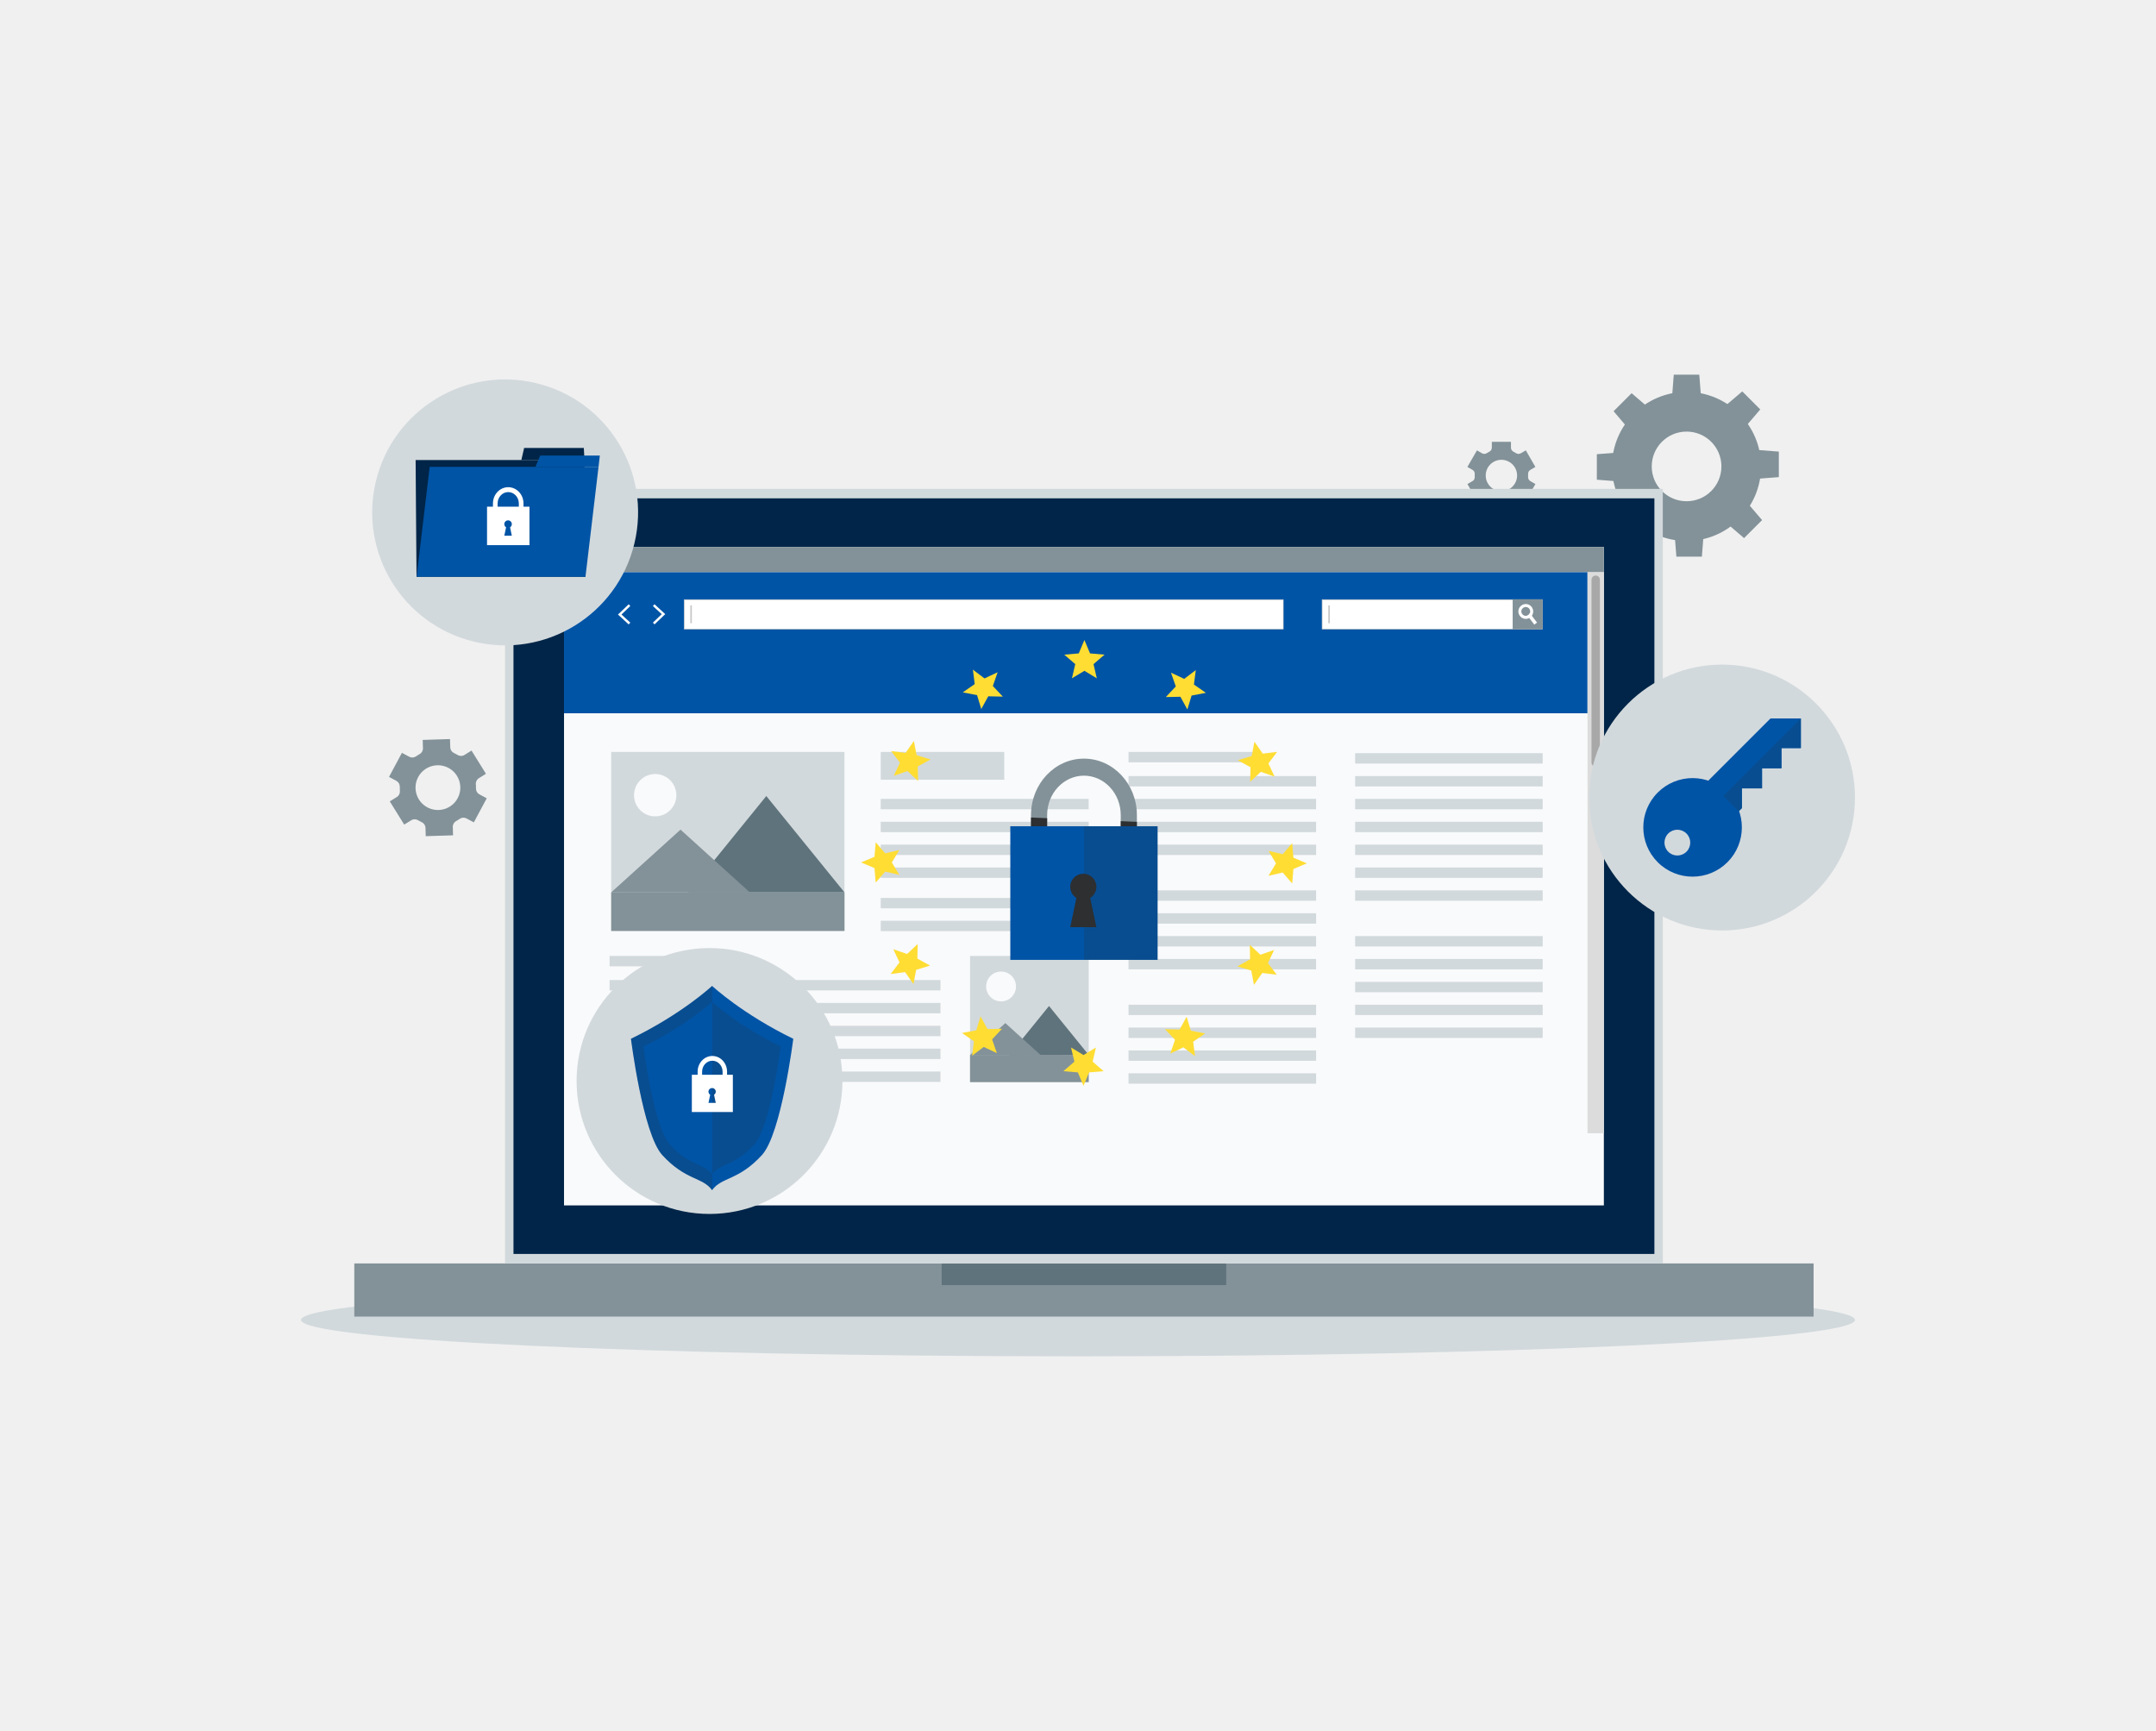
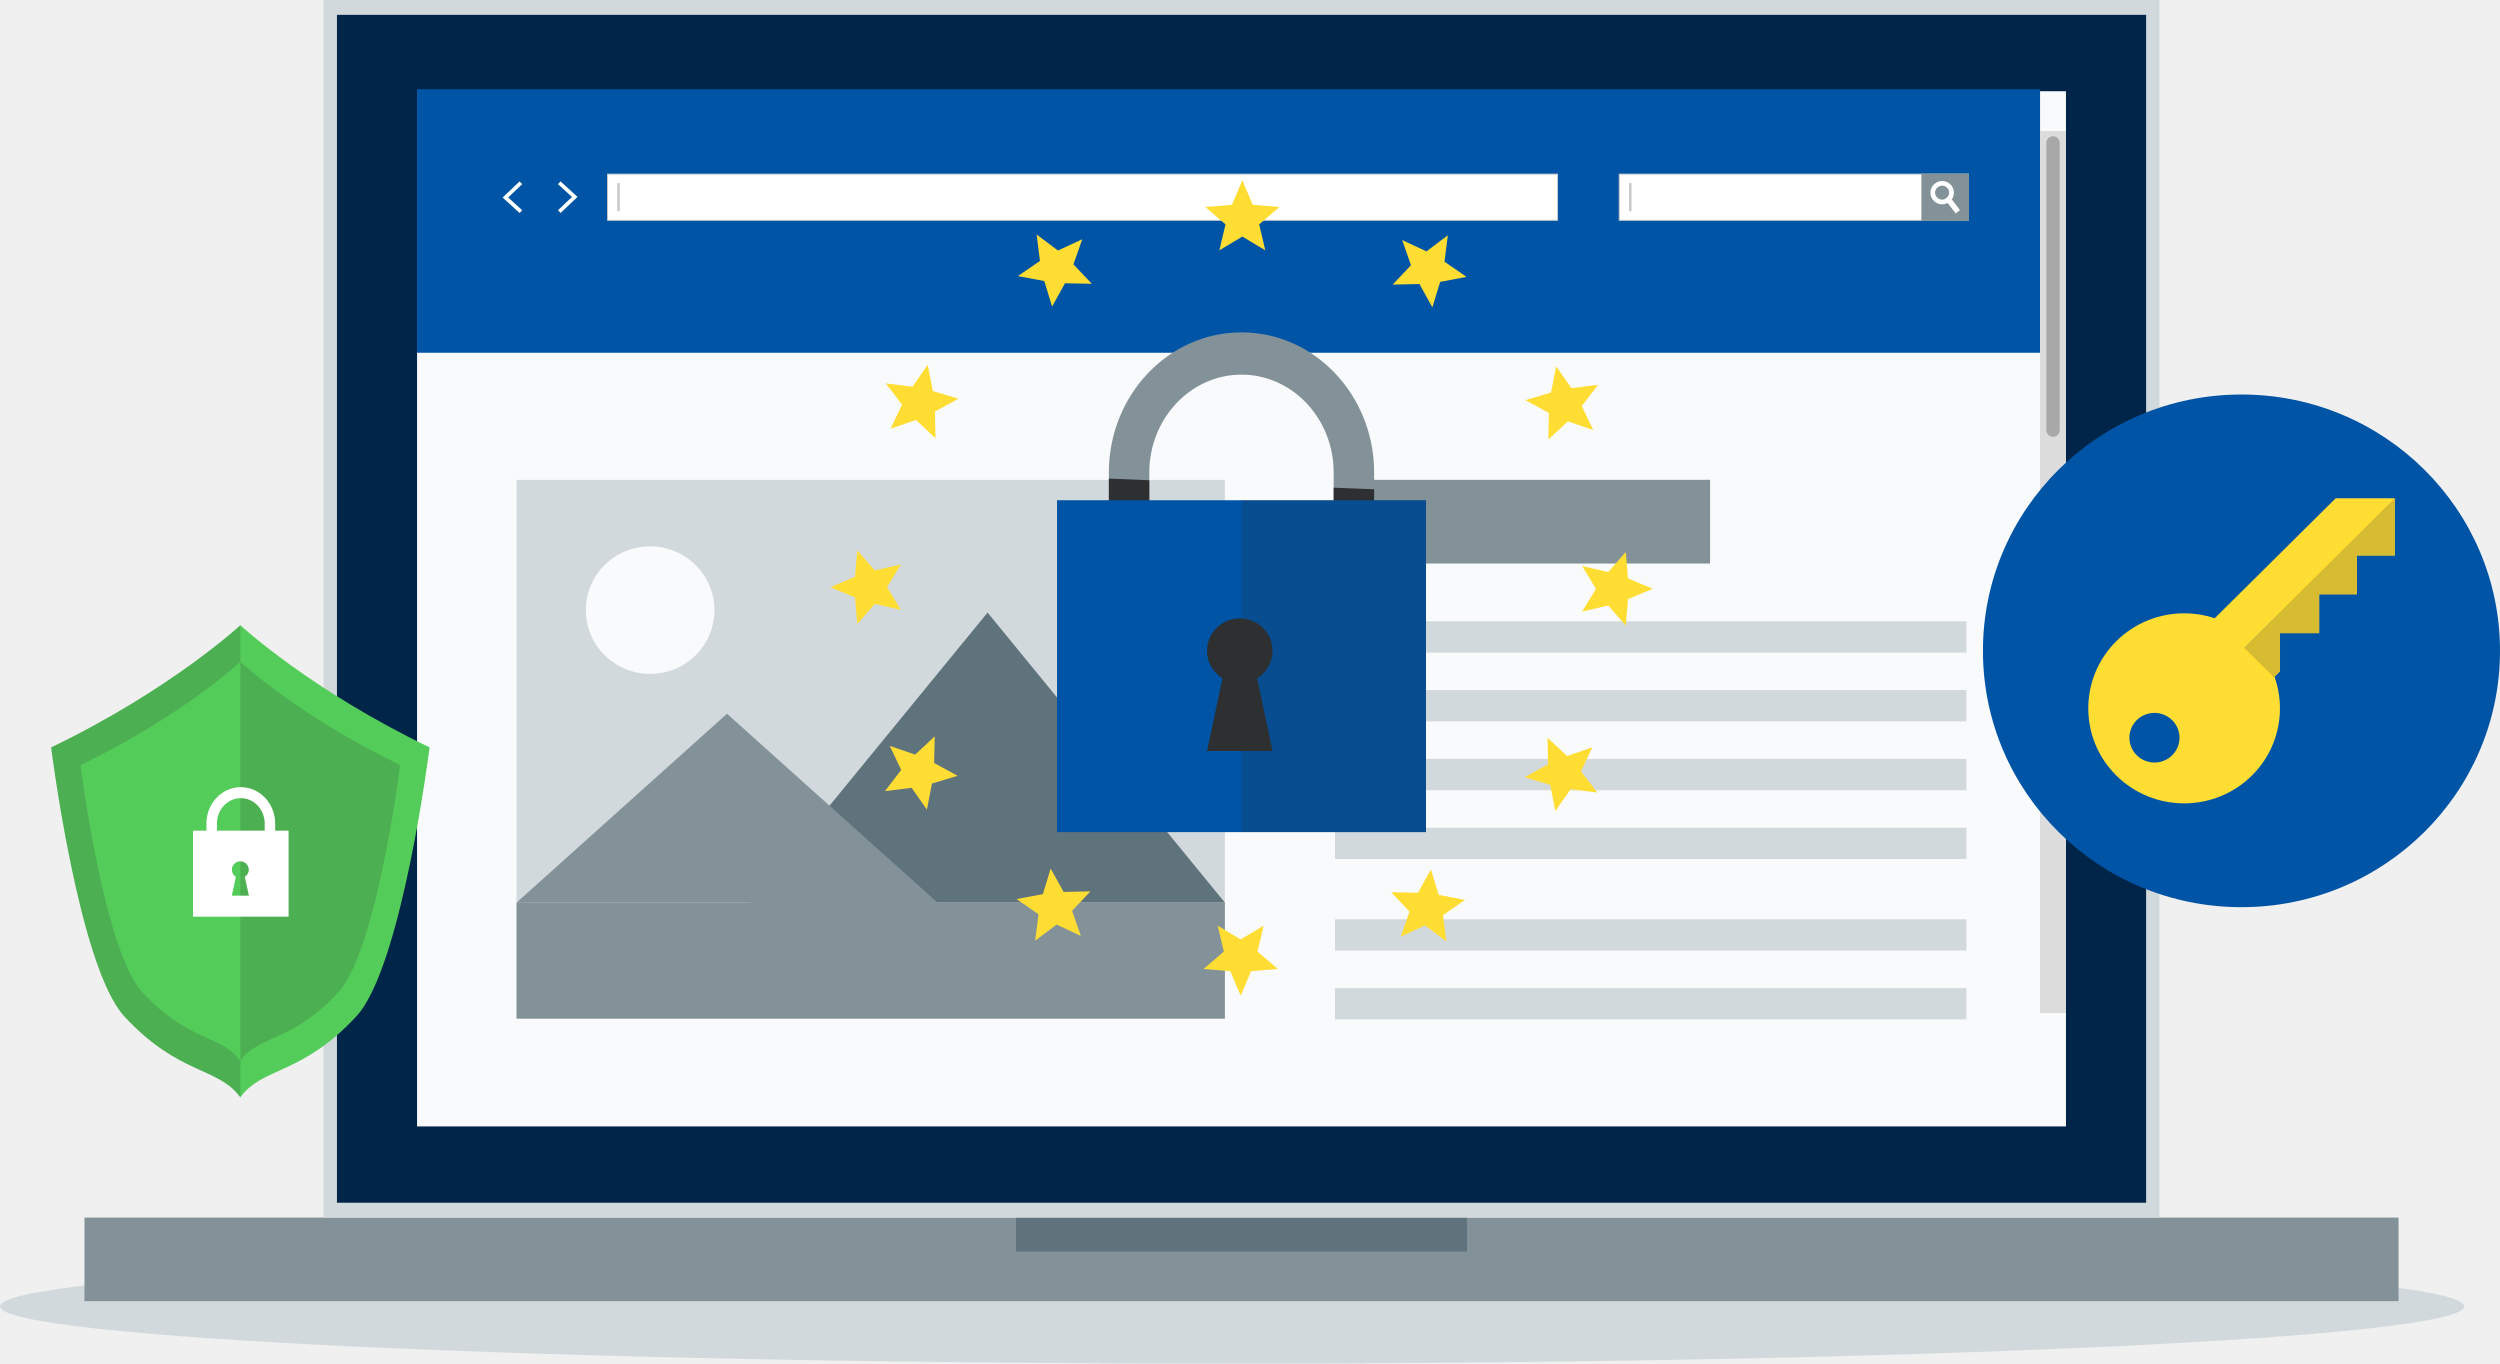
- <svg xmlns="http://www.w3.org/2000/svg" width="573" height="460" viewBox="0 0 573 460" fill="none">
-   <path d="M286.5 360.44C400.547 360.44 493 356.106 493 350.76C493 345.414 400.547 341.08 286.5 341.08C172.453 341.08 80 345.414 80 350.76C80 356.106 172.453 360.44 286.5 360.44Z" fill="#D2D9DC" />
-   <path d="M109.32 217.97C109.88 217.62 110.57 217.64 111.13 217.98C111.28 218.07 111.44 218.16 111.59 218.24C111.75 218.33 111.91 218.41 112.07 218.48C112.66 218.76 113.06 219.33 113.08 219.98L113.15 222.21L120.41 221.98L120.34 219.75C120.32 219.1 120.68 218.5 121.25 218.18C121.57 218.01 121.87 217.82 122.17 217.61C122.7 217.24 123.4 217.19 123.97 217.49L125.93 218.54L129.36 212.14L127.4 211.09C126.83 210.78 126.49 210.18 126.5 209.52C126.51 209.16 126.5 208.8 126.46 208.44C126.4 207.79 126.7 207.16 127.26 206.81L129.15 205.63L125.32 199.46L123.42 200.64C122.87 200.98 122.17 200.96 121.62 200.63C121.47 200.54 121.31 200.45 121.16 200.37C121 200.29 120.84 200.21 120.68 200.13C120.09 199.85 119.69 199.28 119.67 198.63L119.6 196.4L112.34 196.63L112.41 198.85C112.43 199.5 112.07 200.1 111.5 200.42C111.18 200.59 110.87 200.78 110.58 200.99C110.04 201.36 109.35 201.41 108.78 201.11L106.82 200.06L103.39 206.46L105.35 207.51C105.92 207.82 106.27 208.42 106.25 209.08C106.24 209.44 106.25 209.81 106.28 210.17C106.34 210.82 106.03 211.45 105.48 211.79L103.59 212.96L107.42 219.13L109.32 217.97ZM111.14 206.5C112.69 203.61 116.3 202.52 119.2 204.07C122.1 205.62 123.18 209.23 121.63 212.12C120.08 215.01 116.48 216.1 113.58 214.55C110.68 213 109.59 209.4 111.14 206.5Z" fill="#839299" />
-   <path d="M391.35 124.86C391.75 125.09 391.97 125.53 391.94 125.98C391.93 126.1 391.93 126.23 391.93 126.35C391.93 126.48 391.93 126.6 391.94 126.73C391.96 127.19 391.75 127.62 391.35 127.85L390 128.63L392.54 133.04L393.89 132.26C394.29 132.03 394.77 132.05 395.16 132.3C395.37 132.44 395.59 132.56 395.82 132.68C396.23 132.89 396.49 133.3 396.49 133.75V135.31H401.58V133.75C401.58 133.29 401.84 132.88 402.25 132.68C402.48 132.56 402.69 132.44 402.91 132.3C403.29 132.05 403.78 132.03 404.18 132.26L405.53 133.04L408.07 128.63L406.71 127.85C406.32 127.62 406.1 127.19 406.12 126.73C406.13 126.61 406.13 126.48 406.13 126.36C406.13 126.23 406.13 126.11 406.12 125.99C406.1 125.53 406.32 125.1 406.71 124.87L408.06 124.09L405.52 119.68L404.17 120.46C403.77 120.69 403.29 120.67 402.9 120.42C402.69 120.28 402.47 120.15 402.24 120.04C401.83 119.83 401.57 119.42 401.57 118.97V117.41H396.48V118.97C396.48 119.43 396.22 119.84 395.81 120.04C395.58 120.16 395.36 120.28 395.15 120.42C394.77 120.67 394.28 120.69 393.88 120.46L392.53 119.68L389.99 124.09L391.35 124.86ZM399.03 122.19C401.33 122.19 403.2 124.06 403.2 126.36C403.2 128.66 401.33 130.53 399.03 130.53C396.73 130.53 394.86 128.67 394.86 126.36C394.86 124.06 396.73 122.19 399.03 122.19Z" fill="#839299" />
-   <path d="M428.42 123.951C428.42 134.891 437.29 143.761 448.23 143.761C459.17 143.761 468.04 134.891 468.04 123.951C468.04 113.011 459.17 104.141 448.23 104.141C437.29 104.141 428.42 113.001 428.42 123.951ZM438.98 123.951C438.98 118.841 443.12 114.691 448.24 114.691C453.35 114.691 457.5 118.831 457.5 123.951C457.5 129.061 453.36 133.201 448.24 133.201C443.12 133.201 438.98 129.061 438.98 123.951Z" fill="#839299" />
-   <path d="M444.42 104.961H452.04L451.62 99.561H444.84L444.42 104.961Z" fill="#839299" />
-   <path d="M458.92 107.521L464.31 112.911L467.83 108.801L463.04 104.011L458.92 107.521Z" fill="#839299" />
-   <path d="M467.36 119.591V127.211L472.76 126.791V120.011L467.36 119.591Z" fill="#839299" />
-   <path d="M464.8 134.101L459.41 139.481L463.52 143.001L468.31 138.211L464.8 134.101Z" fill="#839299" />
-   <path d="M452.73 142.541H445.11L445.53 147.931H452.31L452.73 142.541Z" fill="#839299" />
-   <path d="M438.22 139.97L432.84 134.58L429.32 138.69L434.11 143.48L438.22 139.97Z" fill="#839299" />
-   <path d="M429.78 127.9V120.28L424.39 120.7V127.48L429.78 127.9Z" fill="#839299" />
-   <path d="M432.35 113.4L437.74 108.01L433.63 104.49L428.84 109.28L432.35 113.4Z" fill="#839299" />
-   <path d="M482 335.75H94.16V349.88H482V335.75Z" fill="#839299" />
-   <path d="M325.88 335.75H250.27V341.5H325.88V335.75Z" fill="#5F737C" />
-   <path d="M441.92 129.92H134.23V335.74H441.92V129.92Z" fill="#D2D9DC" />
-   <path d="M439.69 132.43H136.47V333.23H439.69V132.43Z" fill="#002548" />
-   <path d="M426.26 145.34H149.9V320.33H426.26V145.34Z" fill="#F9FAFB" />
-   <path d="M426.26 145.34H149.9V152.07H426.26V145.34Z" fill="#839299" />
-   <path d="M156.24 148.71C156.24 149.41 155.67 149.98 154.97 149.98C154.27 149.98 153.7 149.41 153.7 148.71C153.7 148.01 154.27 147.44 154.97 147.44C155.67 147.43 156.24 148 156.24 148.71Z" fill="#C8C8C8" />
-   <path d="M161.44 148.71C161.44 149.41 160.87 149.98 160.17 149.98C159.47 149.98 158.9 149.41 158.9 148.71C158.9 148.01 159.47 147.44 160.17 147.44C160.87 147.43 161.44 148 161.44 148.71Z" fill="white" />
-   <path d="M166.64 148.71C166.64 149.41 166.07 149.98 165.37 149.98C164.67 149.98 164.1 149.41 164.1 148.71C164.1 148.01 164.67 147.44 165.37 147.44C166.07 147.43 166.64 148 166.64 148.71Z" fill="#0054A6" />
-   <path d="M421.92 152.07H149.9V189.55H421.92V152.07Z" fill="#0054A6" />
-   <path d="M426.26 152.07H421.91V301.16H426.26V152.07Z" fill="#DCDCDC" />
-   <path d="M424.09 203.76C423.47 203.76 422.97 203.26 422.97 202.64V154.07C422.97 153.45 423.47 152.95 424.09 152.95C424.71 152.95 425.21 153.45 425.21 154.07V202.64C425.21 203.26 424.71 203.76 424.09 203.76Z" fill="#A8A8A8" />
-   <path d="M409.91 159.351H351.38V167.161H409.91V159.351Z" fill="white" />
-   <path d="M410 167.241H351.3V159.271H410V167.241ZM351.46 167.081H409.83V159.43H351.46V167.081Z" fill="#C8C8C8" />
-   <path d="M410.001 159.271H402.021V167.251H410.001V159.271Z" fill="#839299" />
-   <path d="M408.49 165.44L407.77 165.99L406.43 164.23L405.94 163.58C406.04 163.54 406.13 163.49 406.22 163.42C406.39 163.29 406.51 163.12 406.59 162.94L407.11 163.62L408.49 165.44Z" fill="white" />
-   <path d="M407.07 161.29C406.41 160.43 405.17 160.26 404.31 160.93C403.45 161.59 403.28 162.83 403.95 163.69C404.54 164.47 405.6 164.68 406.44 164.23C406.53 164.18 406.63 164.12 406.71 164.05C406.87 163.93 407.01 163.78 407.12 163.63C407.6 162.94 407.6 161.99 407.07 161.29ZM406.22 163.42C406.13 163.49 406.04 163.54 405.94 163.58C405.46 163.77 404.9 163.63 404.57 163.2C404.17 162.68 404.27 161.94 404.79 161.55C405.31 161.15 406.05 161.25 406.44 161.77C406.71 162.12 406.75 162.56 406.59 162.94C406.51 163.13 406.39 163.29 406.22 163.42Z" fill="white" />
-   <path d="M353.441 160.881H353.021V165.621H353.441V160.881Z" fill="#C8C8C8" />
-   <path d="M341.06 159.351H181.83V167.161H341.06V159.351Z" fill="white" />
-   <path d="M341.13 167.241H181.75V159.271H341.13V167.241ZM181.91 167.081H340.98V159.43H181.91V167.081Z" fill="#C8C8C8" />
-   <path d="M183.88 160.881H183.46V165.621H183.88V160.881Z" fill="#C8C8C8" />
-   <path d="M167.08 165.93L164.24 163.31L167.08 160.59L167.52 161.05L165.17 163.3L167.52 165.46L167.08 165.93Z" fill="white" />
-   <path d="M173.95 160.58L176.8 163.2L173.96 165.92L173.52 165.46L175.87 163.21L173.52 161.05L173.95 160.58Z" fill="white" />
-   <path d="M257.817 287.563H289.347V254.033H257.817V287.563Z" fill="#D2D9DC" />
-   <path d="M262.16 261.37C261.63 264.16 264.03 266.57 266.83 266.04C268.39 265.74 269.65 264.48 269.95 262.92C270.48 260.13 268.07 257.72 265.28 258.25C263.72 258.55 262.46 259.81 262.16 261.37Z" fill="#F9FAFB" />
-   <path d="M289.34 280.34H257.81V287.56H289.34V280.34Z" fill="#839299" />
-   <path d="M268.22 280.37L289.34 280.34L278.8 267.34L268.22 280.37Z" fill="#5F737C" />
-   <path d="M257.81 280.37H276.57L267.19 271.88L257.81 280.37Z" fill="#839299" />
-   <path d="M162.433 247.39H224.433V199.82H162.433V247.39Z" fill="#D2D9DC" />
-   <path d="M168.61 210.22C167.86 214.18 171.27 217.6 175.23 216.84C177.45 216.42 179.23 214.63 179.65 212.42C180.4 208.46 176.99 205.04 173.03 205.8C170.81 206.22 169.03 208.01 168.61 210.22Z" fill="#F9FAFB" />
-   <path d="M182.89 237.14H224.44L203.66 211.54L182.89 237.14Z" fill="#5F737C" />
-   <path d="M162.44 237.14H199.28L180.86 220.47L162.44 237.14Z" fill="#839299" />
-   <path d="M224.44 237.14H162.44V247.39H224.44V237.14Z" fill="#839299" />
-   <path d="M194.84 254.04H162.01V256.8H194.84V254.04Z" fill="#D2D9DC" />
-   <path d="M249.95 260.44H162.01V263.2H249.95V260.44Z" fill="#D2D9DC" />
-   <path d="M249.95 266.521H162.01V269.281H249.95V266.521Z" fill="#D2D9DC" />
-   <path d="M249.95 272.6H162.01V275.36H249.95V272.6Z" fill="#D2D9DC" />
-   <path d="M249.95 278.67H162.01V281.43H249.95V278.67Z" fill="#D2D9DC" />
-   <path d="M249.95 284.75H162.01V287.51H249.95V284.75Z" fill="#D2D9DC" />
-   <path d="M334.17 199.82H299.93V202.58H334.17V199.82Z" fill="#D2D9DC" />
-   <path d="M349.78 206.23H299.93V208.99H349.78V206.23Z" fill="#D2D9DC" />
-   <path d="M349.78 212.301H299.93V215.061H349.78V212.301Z" fill="#D2D9DC" />
-   <path d="M349.78 218.38H299.93V221.14H349.78V218.38Z" fill="#D2D9DC" />
-   <path d="M349.78 224.46H299.93V227.22H349.78V224.46Z" fill="#D2D9DC" />
-   <path d="M349.78 236.61H299.93V239.37H349.78V236.61Z" fill="#D2D9DC" />
-   <path d="M349.78 242.69H299.93V245.45H349.78V242.69Z" fill="#D2D9DC" />
-   <path d="M349.78 248.761H299.93V251.521H349.78V248.761Z" fill="#D2D9DC" />
-   <path d="M349.78 254.84H299.93V257.6H349.78V254.84Z" fill="#D2D9DC" />
-   <path d="M349.78 266.99H299.93V269.75H349.78V266.99Z" fill="#D2D9DC" />
-   <path d="M349.78 273.07H299.93V275.83H349.78V273.07Z" fill="#D2D9DC" />
-   <path d="M349.78 279.141H299.93V281.901H349.78V279.141Z" fill="#D2D9DC" />
-   <path d="M349.78 285.221H299.93V287.981H349.78V285.221Z" fill="#D2D9DC" />
-   <path d="M410 206.23H360.15V208.99H410V206.23Z" fill="#D2D9DC" />
-   <path d="M410 212.301H360.15V215.061H410V212.301Z" fill="#D2D9DC" />
-   <path d="M410 200.15H360.15V202.91H410V200.15Z" fill="#D2D9DC" />
-   <path d="M410 218.381H360.15V221.141H410V218.381Z" fill="#D2D9DC" />
-   <path d="M410 224.46H360.15V227.22H410V224.46Z" fill="#D2D9DC" />
-   <path d="M410 230.53H360.15V233.29H410V230.53Z" fill="#D2D9DC" />
-   <path d="M410 236.61H360.15V239.37H410V236.61Z" fill="#D2D9DC" />
-   <path d="M410 248.761H360.15V251.521H410V248.761Z" fill="#D2D9DC" />
-   <path d="M410 254.841H360.15V257.601H410V254.841Z" fill="#D2D9DC" />
-   <path d="M410 260.92H360.15V263.68H410V260.92Z" fill="#D2D9DC" />
-   <path d="M410 266.99H360.15V269.75H410V266.99Z" fill="#D2D9DC" />
-   <path d="M410 273.07H360.15V275.83H410V273.07Z" fill="#D2D9DC" />
-   <path d="M266.9 199.82H234.07V207.21H266.9V199.82Z" fill="#D2D9DC" />
-   <path d="M289.34 212.301H234.07V215.061H289.34V212.301Z" fill="#D2D9DC" />
-   <path d="M289.34 218.38H234.07V221.14H289.34V218.38Z" fill="#D2D9DC" />
-   <path d="M289.34 224.46H234.07V227.22H289.34V224.46Z" fill="#D2D9DC" />
-   <path d="M289.34 230.53H234.07V233.29H289.34V230.53Z" fill="#D2D9DC" />
-   <path d="M289.34 238.62H234.07V241.38H289.34V238.62Z" fill="#D2D9DC" />
-   <path d="M289.34 244.69H234.07V247.45H289.34V244.69Z" fill="#D2D9DC" />
-   <path d="M302.15 216.6V228.49H297.86V216.6C297.86 210.83 293.47 206.13 288.08 206.13C282.68 206.13 278.3 210.83 278.3 216.6V228.49H274.01V216.6C274.01 208.33 280.32 201.6 288.08 201.6C295.84 201.6 302.15 208.33 302.15 216.6Z" fill="#839299" />
-   <path d="M274.01 217.25L278.3 217.43V228.49H274.01V217.25Z" fill="#2D2F31" />
-   <path d="M302.15 218.4V228.49H297.86V218.22L302.15 218.4Z" fill="#2D2F31" />
-   <path d="M307.65 219.57H268.51V255.08H307.65V219.57Z" fill="#0054A6" />
-   <path opacity="0.19" d="M307.65 219.57H288.08V255.08H307.65V219.57Z" fill="#2D2F31" />
-   <path d="M289.74 238.62L291.38 246.39H284.43L286.07 238.62C285.09 238 284.43 236.92 284.43 235.68C284.43 233.74 285.99 232.2 287.91 232.2C289.83 232.2 291.39 233.74 291.39 235.68C291.37 236.93 290.71 238.01 289.74 238.62Z" fill="#2D2F31" />
-   <path d="M288.2 170.08L289.7 173.64L293.55 173.97L290.62 176.49L291.5 180.26L288.2 178.26L284.89 180.26L285.77 176.49L282.85 173.97L286.7 173.64L288.2 170.08Z" fill="#FFDD33" />
-   <path d="M258.57 177.96L261.65 180.29L265.14 178.65L263.87 182.3L266.52 185.12L262.65 185.04L260.79 188.42L259.67 184.72L255.88 184L259.05 181.79L258.57 177.96Z" fill="#FFDD33" />
-   <path d="M236.84 199.59L240.68 200.08L242.88 196.9L243.61 200.7L247.31 201.82L243.92 203.68L244 207.55L241.18 204.9L237.53 206.17L239.18 202.67L236.84 199.59Z" fill="#FFDD33" />
-   <path d="M228.85 229.19L232.41 227.69L232.74 223.84L235.26 226.77L239.03 225.89L237.02 229.19L239.03 232.5L235.26 231.62L232.74 234.54L232.41 230.69L228.85 229.19Z" fill="#FFDD33" />
-   <path d="M236.72 258.83L239.06 255.75L237.42 252.25L241.07 253.52L243.89 250.87L243.81 254.74L247.19 256.6L243.49 257.72L242.77 261.52L240.56 258.34L236.72 258.83Z" fill="#FFDD33" />
-   <path d="M258.36 280.55L258.84 276.71L255.67 274.51L259.47 273.78L260.59 270.08L262.45 273.47L266.31 273.39L263.67 276.21L264.94 279.86L261.44 278.21L258.36 280.55Z" fill="#FFDD33" />
-   <path d="M287.96 288.54L286.46 284.98L282.61 284.66L285.54 282.13L284.65 278.37L287.96 280.37L291.27 278.37L290.39 282.13L293.31 284.66L289.46 284.98L287.96 288.54Z" fill="#FFDD33" />
-   <path d="M317.59 280.67L314.51 278.33L311.02 279.98L312.29 276.33L309.64 273.51L313.5 273.59L315.37 270.2L316.49 273.9L320.28 274.63L317.11 276.83L317.59 280.67Z" fill="#FFDD33" />
-   <path d="M339.32 259.03L335.48 258.55L333.27 261.72L332.55 257.92L328.85 256.81L332.24 254.94L332.16 251.08L334.97 253.72L338.62 252.45L336.98 255.95L339.32 259.03Z" fill="#FFDD33" />
-   <path d="M347.31 229.43L343.75 230.93L343.42 234.78L340.9 231.86L337.13 232.74L339.13 229.43L337.13 226.12L340.9 227L343.42 224.08L343.75 227.93L347.31 229.43Z" fill="#FFDD33" />
-   <path d="M339.43 199.8L337.1 202.88L338.74 206.38L335.09 205.11L332.27 207.75L332.35 203.89L328.97 202.02L332.67 200.91L333.39 197.11L335.6 200.28L339.43 199.8Z" fill="#FFDD33" />
-   <path d="M317.8 178.08L317.31 181.91L320.49 184.12L316.69 184.84L315.57 188.54L313.71 185.16L309.85 185.24L312.49 182.42L311.22 178.77L314.72 180.41L317.8 178.08Z" fill="#FFDD33" />
-   <path d="M188.57 322.6C208.082 322.6 223.9 306.783 223.9 287.27C223.9 267.758 208.082 251.94 188.57 251.94C169.058 251.94 153.24 267.758 153.24 287.27C153.24 306.783 169.058 322.6 188.57 322.6Z" fill="#D2D9DC" />
-   <path d="M210.83 276.05C210.83 276.05 207.68 301.28 202.5 306.95C196.28 313.76 191.77 312.76 189.26 316.27C189.25 316.27 189.25 316.28 189.25 316.28C186.74 312.76 182.23 313.76 176.01 306.95C170.83 301.27 167.69 276.05 167.69 276.05C181.34 269.43 189.26 262 189.26 262C189.26 262 189.26 262 189.27 262.01C189.51 262.23 197.4 269.53 210.83 276.05Z" fill="#0054A6" />
-   <path opacity="0.19" d="M189.27 262V316.27C189.26 316.27 189.26 316.28 189.26 316.28C186.75 312.76 182.24 313.76 176.02 306.95C170.84 301.27 167.7 276.05 167.7 276.05C181.34 269.42 189.26 262 189.27 262C189.26 262 189.26 262 189.27 262Z" fill="#2D2F31" />
-   <path d="M171.04 278.08C171.04 278.08 173.7 299.39 178.08 304.19C183.34 309.95 187.15 309.1 189.27 312.07C191.39 309.1 195.2 309.95 200.46 304.19C204.83 299.39 207.49 278.08 207.49 278.08C195.96 272.48 189.27 266.21 189.27 266.21C189.27 266.21 182.57 272.48 171.04 278.08Z" fill="#0054A6" />
-   <path opacity="0.19" d="M207.48 278.08C207.48 278.08 204.82 299.39 200.44 304.19C195.19 309.95 191.38 309.11 189.26 312.06V266.22C189.46 266.41 196.13 272.57 207.48 278.08Z" fill="#2D2F31" />
-   <path d="M193.23 284.79V288.1H192.04V284.79C192.04 283.18 190.82 281.88 189.32 281.88C187.82 281.88 186.6 283.19 186.6 284.79V288.1H185.41V284.79C185.41 282.49 187.17 280.62 189.33 280.62C191.47 280.62 193.23 282.49 193.23 284.79Z" fill="white" />
-   <path d="M183.87 285.62V295.51H194.77V285.62H183.87ZM190.23 293.09H188.29L188.75 290.93C188.48 290.76 188.29 290.46 188.29 290.11C188.29 289.57 188.72 289.14 189.26 289.14C189.79 289.14 190.23 289.57 190.23 290.11C190.23 290.45 190.05 290.75 189.77 290.93L190.23 293.09Z" fill="white" />
-   <path d="M168.593 144.463C173.175 125.496 161.512 106.405 142.545 101.824C123.577 97.242 104.486 108.905 99.905 127.873C95.323 146.84 106.986 165.931 125.954 170.512C144.922 175.094 164.012 163.431 168.593 144.463Z" fill="#D2D9DC" />
-   <path d="M110.7 153.28H155.57L155.33 122.26H110.46L110.7 153.28Z" fill="#002548" />
-   <path d="M139.3 119.05H155.16L155.33 122.26H138.56L139.3 119.05Z" fill="#002548" />
-   <g opacity="0.1">
-     <path d="M110.7 153.28H155.57L155.33 122.26H110.46L110.7 153.28Z" fill="#002548" />
-     <path d="M139.3 119.05H155.16L155.33 122.26H138.56L139.3 119.05Z" fill="#002548" />
-   </g>
-   <path d="M110.73 153.28H155.6L159.07 124.08H114.19L110.73 153.28Z" fill="#0054A6" />
-   <path d="M143.57 121.061H159.42L159.07 124.081H142.3L143.57 121.061Z" fill="#0054A6" />
-   <path d="M139.13 133.79V137.22H137.89V133.79C137.89 132.13 136.63 130.77 135.07 130.77C133.52 130.77 132.25 132.12 132.25 133.79V137.22H131.01V133.79C131.01 131.41 132.83 129.47 135.06 129.47C137.31 129.47 139.13 131.4 139.13 133.79Z" fill="white" />
-   <path d="M129.44 134.64V144.87H140.72V134.64H129.44ZM136.03 142.37H134.03L134.5 140.13C134.22 139.95 134.03 139.64 134.03 139.28C134.03 138.72 134.48 138.28 135.03 138.28C135.58 138.28 136.03 138.72 136.03 139.28C136.03 139.64 135.84 139.95 135.56 140.13L136.03 142.37Z" fill="white" />
-   <path d="M457.67 247.27C477.183 247.27 493 231.453 493 211.94C493 192.428 477.183 176.61 457.67 176.61C438.158 176.61 422.34 192.428 422.34 211.94C422.34 231.453 438.158 247.27 457.67 247.27Z" fill="#D2D9DC" />
-   <path d="M454.01 207.45L470.55 190.92H478.61V198.8H473.45V204.15H468.29V209.5H462.93V214.75L462.07 215.61L454.01 207.45Z" fill="#0054A6" />
-   <path d="M478.611 190.92V198.8H473.451V204.15H468.291V209.5H462.941V214.75L462.101 215.59L458.021 211.51L478.611 190.92Z" fill="#0054A6" />
-   <path d="M440.571 229.131C445.691 234.251 453.981 234.241 459.101 229.131C464.211 224.021 464.221 215.721 459.101 210.611C453.981 205.491 445.69 205.501 440.58 210.611C435.46 215.721 435.461 224.011 440.571 229.131ZM448.211 221.501C449.551 222.841 449.551 225.001 448.211 226.341C446.871 227.681 444.701 227.681 443.371 226.341C442.031 225.001 442.031 222.831 443.371 221.501C444.701 220.161 446.871 220.161 448.211 221.501Z" fill="#0054A6" />
-   <path opacity="0.19" d="M478.611 190.92V198.8H473.451V204.15H468.291V209.5H462.941V214.75L462.101 215.59L458.021 211.51L478.611 190.92Z" fill="#2D2F31" />
+ <svg xmlns="http://www.w3.org/2000/svg" width="176" height="96" viewBox="0 0 176 96" fill="none">
+   <path d="M86.74 96C134.645 96 173.479 94.195 173.479 91.968C173.479 89.742 134.645 87.937 86.74 87.937C38.835 87.937 0 89.742 0 91.968C0 94.195 38.835 96 86.74 96Z" fill="#D2D9DC" />
+   <path d="M168.858 85.717H5.947V91.602H168.858V85.717Z" fill="#839299" />
+   <path d="M103.282 85.717H71.522V88.112H103.282V85.717Z" fill="#5F737C" />
+   <path d="M152.023 0H22.779V85.717H152.023V0Z" fill="#D2D9DC" />
+   <path d="M151.087 1.045H23.721V84.672H151.087V1.045Z" fill="#002548" />
+   <path d="M145.444 6.422H29.36V79.3H145.444V6.422Z" fill="#F9FAFB" />
+   <path d="M143.621 6.281H29.36V24.834H143.621V6.281Z" fill="#0054A6" />
+   <path d="M145.444 9.225H143.617V71.316H145.444V9.225Z" fill="#DCDCDC" />
+   <path d="M144.533 30.752C144.273 30.752 144.062 30.544 144.062 30.286V10.058C144.062 9.8 144.273 9.592 144.533 9.592C144.793 9.592 145.003 9.8 145.003 10.058V30.286C145.003 30.544 144.793 30.752 144.533 30.752Z" fill="#A8A8A8" />
+   <path d="M138.578 12.256H113.992V15.509H138.578V12.256Z" fill="white" />
+   <path d="M138.616 15.542H113.959V12.223H138.616V15.542ZM114.026 15.476H138.544V12.29H114.026V15.476Z" fill="#C8C8C8" />
+   <path d="M138.617 12.223H135.265V15.547H138.617V12.223Z" fill="#839299" />
+   <path d="M137.98 14.793L137.678 15.022L137.115 14.289L136.909 14.018C136.951 14.002 136.989 13.981 137.027 13.952C137.098 13.898 137.149 13.827 137.182 13.752L137.401 14.035L137.98 14.793Z" fill="white" />
+   <path d="M137.384 13.064C137.107 12.706 136.586 12.636 136.225 12.915C135.864 13.189 135.793 13.706 136.074 14.064C136.322 14.389 136.767 14.476 137.12 14.289C137.158 14.268 137.2 14.243 137.233 14.214C137.3 14.164 137.359 14.101 137.405 14.039C137.607 13.752 137.607 13.356 137.384 13.064ZM137.027 13.951C136.99 13.981 136.952 14.002 136.91 14.018C136.708 14.097 136.473 14.039 136.334 13.86C136.166 13.643 136.208 13.335 136.427 13.173C136.645 13.006 136.956 13.048 137.12 13.264C137.233 13.41 137.25 13.593 137.183 13.752C137.149 13.831 137.099 13.897 137.027 13.951Z" fill="white" />
+   <path d="M114.859 12.894H114.683V14.868H114.859V12.894Z" fill="#C8C8C8" />
+   <path d="M109.656 12.256H42.773V15.509H109.656V12.256Z" fill="white" />
+   <path d="M109.686 15.542H42.739V12.223H109.686V15.542ZM42.806 15.476H109.623V12.29H42.806V15.476Z" fill="#C8C8C8" />
+   <path d="M43.634 12.894H43.458V14.868H43.634V12.894Z" fill="#C8C8C8" />
+   <path d="M36.578 14.997L35.385 13.906L36.578 12.773L36.763 12.965L35.775 13.902L36.763 14.801L36.578 14.997Z" fill="white" />
+   <path d="M39.462 12.769L40.659 13.86L39.466 14.993L39.281 14.801L40.268 13.864L39.281 12.965L39.462 12.769Z" fill="white" />
+   <path d="M76.515 54.745C76.293 55.907 77.301 56.91 78.477 56.69C79.132 56.565 79.662 56.04 79.788 55.39C80.01 54.228 78.998 53.225 77.826 53.446C77.171 53.57 76.641 54.095 76.515 54.745Z" fill="#F9FAFB" />
+   <path d="M36.367 71.715H86.231V33.783L36.367 33.783L36.367 71.715Z" fill="#D2D9DC" />
+   <path d="M41.327 42.076C40.722 45.237 43.465 47.956 46.654 47.357C48.435 47.023 49.871 45.599 50.211 43.829C50.816 40.668 48.073 37.949 44.885 38.548C43.104 38.886 41.668 40.31 41.327 42.076Z" fill="#F9FAFB" />
+   <path d="M52.815 63.541H86.23L69.525 43.125L52.815 63.541Z" fill="#5F737C" />
+   <path d="M36.367 63.541H65.997L51.182 50.247L36.367 63.541Z" fill="#839299" />
+   <path d="M86.231 63.54H36.367V71.711H86.231V63.54Z" fill="#839299" />
+   <path d="M120.389 33.78H93.984V39.673H120.389V33.78Z" fill="#839299" />
+   <path d="M138.438 43.737H93.984V45.941H138.438V43.737Z" fill="#D2D9DC" />
+   <path d="M138.438 48.581H93.984V50.784H138.438V48.581Z" fill="#D2D9DC" />
+   <path d="M138.438 53.429H93.984V55.632H138.438V53.429Z" fill="#D2D9DC" />
+   <path d="M138.438 58.272H93.984V60.475H138.438V58.272Z" fill="#D2D9DC" />
+   <path d="M138.438 64.719H93.984V66.922H138.438V64.719Z" fill="#D2D9DC" />
+   <path d="M138.438 69.563H93.984V71.766H138.438V69.563Z" fill="#D2D9DC" />
+   <path d="M96.739 33.264V41.089H93.891V33.264C93.891 29.465 90.98 26.375 87.401 26.375C83.822 26.375 80.911 29.465 80.911 33.264V41.089H78.064V33.264C78.064 27.82 82.251 23.398 87.401 23.398C92.551 23.398 96.739 27.82 96.739 33.264Z" fill="#839299" />
+   <path d="M78.064 33.693L80.911 33.809V41.089H78.064V33.693Z" fill="#2D2F31" />
+   <path d="M96.739 34.446V41.089H93.891V34.334L96.739 34.446Z" fill="#2D2F31" />
+   <path d="M100.39 35.217H74.414V58.581H100.39V35.217Z" fill="#0054A6" />
+   <path opacity="0.19" d="M100.39 35.217H87.402V58.581H100.39V35.217Z" fill="#2D2F31" />
+   <path d="M88.502 47.756L89.59 52.871H84.974L86.062 47.756C85.41 47.348 84.974 46.64 84.974 45.824C84.974 44.55 86.007 43.538 87.28 43.538C88.552 43.538 89.586 44.55 89.586 45.824C89.586 46.636 89.149 47.348 88.502 47.756Z" fill="#2D2F31" />
+   <path d="M87.463 12.69L88.194 14.418L90.075 14.572L88.647 15.797L89.076 17.621L87.463 16.655L85.845 17.621L86.274 15.797L84.846 14.572L86.728 14.418L87.463 12.69Z" fill="#FFDD33" />
+   <path d="M72.978 16.509L74.482 17.637L76.191 16.842L75.57 18.612L76.863 19.978L74.977 19.941L74.066 21.581L73.52 19.786L71.663 19.437L73.213 18.366L72.978 16.509Z" fill="#FFDD33" />
+   <path d="M62.359 26.991L64.233 27.224L65.312 25.688L65.669 27.529L67.475 28.07L65.821 28.974L65.858 30.848L64.481 29.565L62.7 30.181L63.502 28.486L62.359 26.991Z" fill="#FFDD33" />
+   <path d="M58.453 41.335L60.192 40.61L60.352 38.744L61.587 40.16L63.426 39.736L62.448 41.335L63.426 42.938L61.587 42.513L60.352 43.929L60.192 42.064L58.453 41.335Z" fill="#FFDD33" />
+   <path d="M62.301 55.695L63.443 54.204L62.641 52.509L64.426 53.125L65.804 51.842L65.762 53.716L67.417 54.616L65.611 55.161L65.254 56.998L64.178 55.461L62.301 55.695Z" fill="#FFDD33" />
+   <path d="M72.878 66.223L73.113 64.365L71.564 63.295L73.42 62.945L73.966 61.15L74.878 62.791L76.764 62.754L75.474 64.12L76.092 65.89L74.382 65.09L72.878 66.223Z" fill="#FFDD33" />
+   <path d="M87.343 70.096L86.612 68.372L84.731 68.214L86.159 66.989L85.726 65.165L87.343 66.135L88.96 65.165L88.528 66.989L89.96 68.214L88.078 68.372L87.343 70.096Z" fill="#FFDD33" />
+   <path d="M101.826 66.281L100.322 65.148L98.612 65.944L99.23 64.178L97.94 62.812L99.826 62.85L100.738 61.209L101.284 63L103.141 63.353L101.591 64.424L101.826 66.281Z" fill="#FFDD33" />
+   <path d="M112.446 55.794L110.573 55.561L109.493 57.098L109.136 55.257L107.33 54.716L108.985 53.812L108.947 51.942L110.325 53.225L112.106 52.608L111.304 54.303L112.446 55.794Z" fill="#FFDD33" />
+   <path d="M116.353 41.451L114.614 42.176L114.455 44.042L113.22 42.626L111.38 43.055L112.359 41.451L111.38 39.848L113.22 40.277L114.455 38.857L114.614 40.722L116.353 41.451Z" fill="#FFDD33" />
+   <path d="M112.505 27.091L111.362 28.582L112.165 30.277L110.379 29.665L109.002 30.944L109.044 29.074L107.389 28.17L109.195 27.629L109.552 25.788L110.627 27.325L112.505 27.091Z" fill="#FFDD33" />
+   <path d="M101.928 16.563L101.693 18.425L103.243 19.491L101.387 19.845L100.84 21.636L99.929 19.995L98.043 20.037L99.332 18.671L98.715 16.901L100.425 17.696L101.928 16.563Z" fill="#FFDD33" />
+   <path d="M30.243 52.616C30.243 52.616 28.298 68.063 25.098 71.537C21.258 75.705 18.474 75.097 16.924 77.246C16.919 77.246 16.919 77.251 16.919 77.251C15.369 75.097 12.584 75.71 8.741 71.537C5.544 68.059 3.6 52.616 3.6 52.616C12.026 48.56 16.919 44.016 16.919 44.016C16.919 44.016 16.919 44.016 16.924 44.02C17.075 44.158 21.947 48.627 30.243 52.616Z" fill="#54CC5A" />
+   <path opacity="0.19" d="M16.924 44.02V77.25C16.919 77.25 16.919 77.255 16.919 77.255C15.369 75.101 12.584 75.714 8.741 71.541C5.544 68.063 3.6 52.62 3.6 52.62C12.03 48.564 16.924 44.016 16.924 44.02C16.924 44.016 16.924 44.016 16.924 44.02Z" fill="#2D2F31" />
+   <path d="M5.67 53.862C5.67 53.862 7.312 66.91 10.013 69.846C13.26 73.373 15.612 72.857 16.923 74.673C18.233 72.857 20.586 73.373 23.833 69.846C26.534 66.91 28.176 53.862 28.176 53.862C21.056 50.434 16.923 46.594 16.923 46.594C16.923 46.594 12.786 50.434 5.67 53.862Z" fill="#54CC5A" />
+   <path opacity="0.19" d="M28.173 53.862C28.173 53.862 26.53 66.91 23.829 69.846C20.587 73.369 18.234 72.857 16.924 74.669V46.599C17.05 46.715 21.166 50.488 28.173 53.862Z" fill="#2D2F31" />
+   <path d="M19.372 57.972V60H18.633V57.972C18.633 56.989 17.881 56.19 16.953 56.19C16.024 56.19 15.273 56.989 15.273 57.972V60H14.533V57.972C14.533 56.565 15.617 55.415 16.953 55.415C18.288 55.419 19.372 56.565 19.372 57.972Z" fill="white" />
+   <path d="M13.588 58.48V64.532H20.317V58.48H13.588ZM17.52 63.053H16.322L16.604 61.729C16.436 61.625 16.322 61.437 16.322 61.229C16.322 60.9 16.591 60.638 16.919 60.638C17.247 60.638 17.515 60.9 17.515 61.229C17.515 61.442 17.402 61.625 17.234 61.729L17.52 63.053Z" fill="white" />
+   <path d="M157.799 63.865C167.851 63.865 176 55.786 176 45.82C176 35.853 167.851 27.774 157.799 27.774C147.747 27.774 139.599 35.853 139.599 45.82C139.599 55.786 147.747 63.865 157.799 63.865Z" fill="#0054A6" />
+   <path d="M155.913 43.525L164.432 35.079H168.586V39.106H165.927V41.838H163.268V44.57H160.513V47.256L160.067 47.698L155.913 43.525Z" fill="#FFDD33" />
+   <path d="M168.586 35.083V39.106H165.927V41.838H163.268V44.575H160.512V47.257L160.084 47.681L157.979 45.599L168.586 35.083Z" fill="#FFDD33" />
+   <path d="M148.99 54.599C151.624 57.21 155.9 57.21 158.533 54.599C161.167 51.988 161.167 47.752 158.533 45.137C155.9 42.525 151.624 42.525 148.99 45.137C146.356 47.748 146.356 51.988 148.99 54.599ZM152.922 50.701C153.61 51.384 153.61 52.492 152.922 53.17C152.233 53.853 151.115 53.853 150.426 53.17C149.738 52.487 149.738 51.38 150.426 50.697C151.115 50.018 152.233 50.018 152.922 50.701Z" fill="#FFDD33" />
+   <path opacity="0.19" d="M168.586 35.083V39.106H165.927V41.838H163.268V44.575H160.512V47.257L160.084 47.681L157.979 45.599L168.586 35.083Z" fill="#2D2F31" />
</svg>
